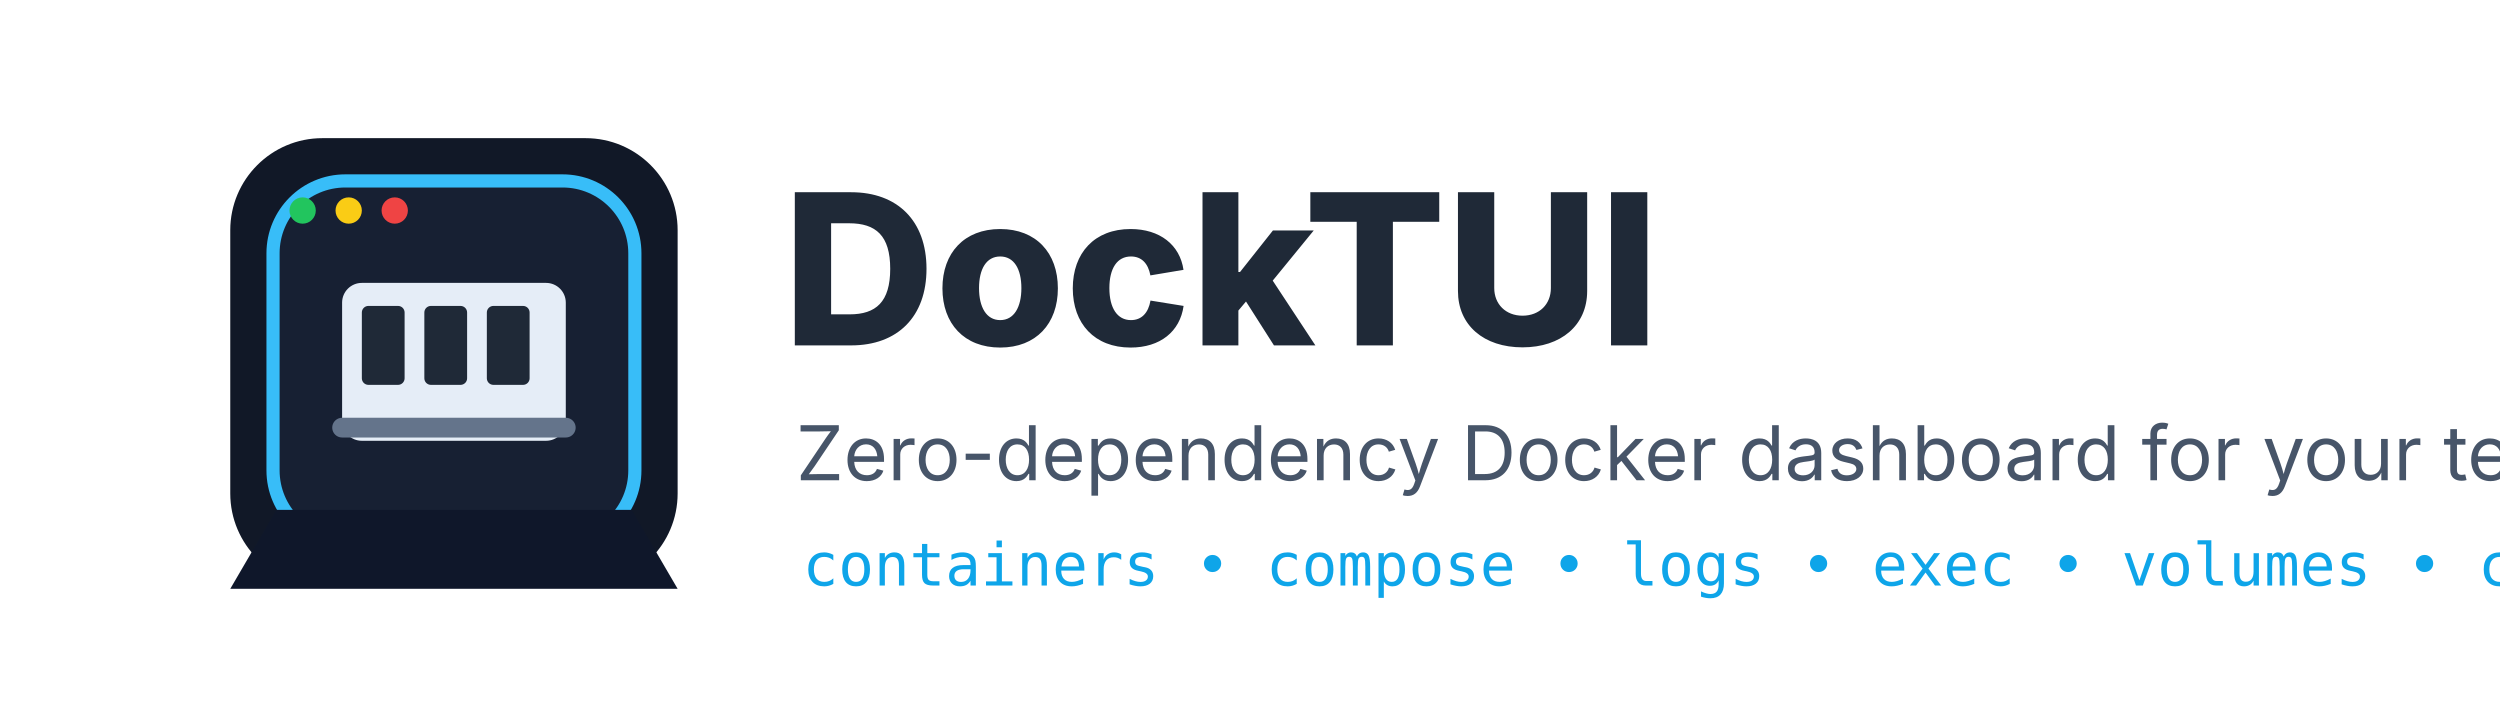
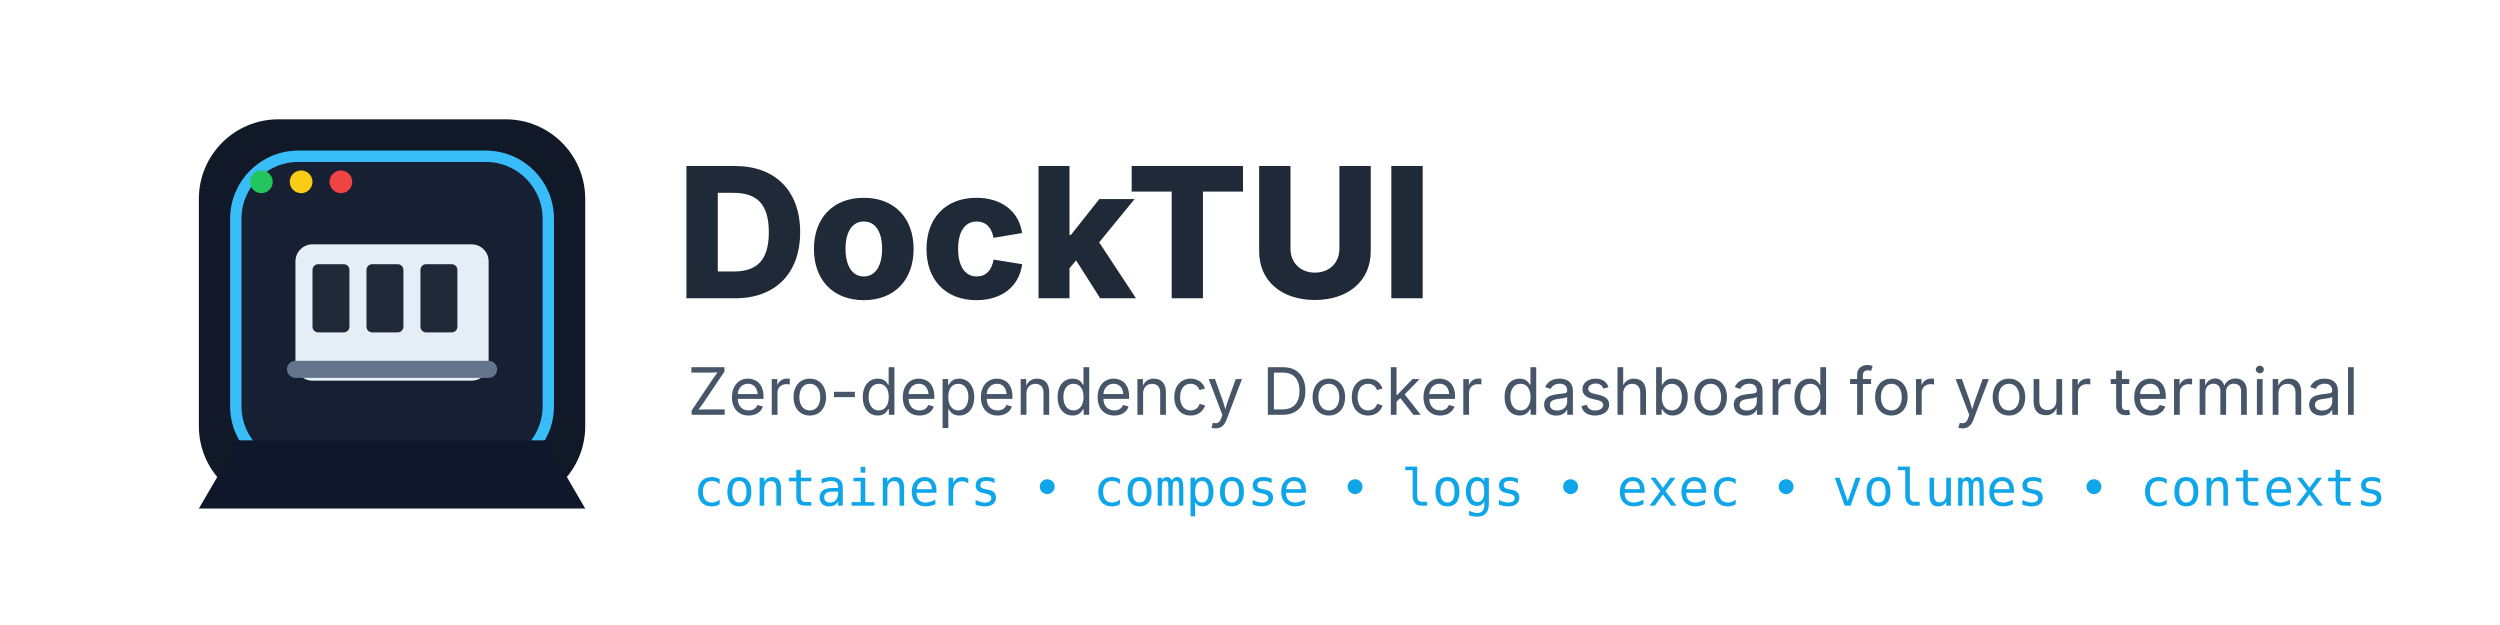
- <svg xmlns="http://www.w3.org/2000/svg" width="760" height="220" viewBox="0 0 760 220" role="img" aria-labelledby="title desc">
-   <rect width="760" height="220" fill="none" />
+ <svg xmlns="http://www.w3.org/2000/svg" width="880" height="220" viewBox="0 0 880 220" role="img" aria-labelledby="title desc">
+   <rect width="880" height="220" fill="none" />
  <g transform="translate(70 42)">
    <rect x="0" y="0" width="136" height="136" rx="28" fill="#111827" />
    <rect x="13" y="13" width="110" height="110" rx="22" fill="#172033" stroke="#38bdf8" stroke-width="4" />
    <rect x="34" y="44" width="68" height="48" rx="6" fill="#e5edf7" />
    <rect x="40" y="51" width="13" height="24" rx="2" fill="#1f2937" />
    <rect x="59" y="51" width="13" height="24" rx="2" fill="#1f2937" />
    <rect x="78" y="51" width="13" height="24" rx="2" fill="#1f2937" />
    <path d="M34 88h68" stroke="#64748b" stroke-width="6" stroke-linecap="round" />
    <path d="M14 113 0 137h136l-14-24" fill="#0f172a" />
    <circle cx="22" cy="22" r="4" fill="#22c55e" />
    <circle cx="36" cy="22" r="4" fill="#facc15" />
    <circle cx="50" cy="22" r="4" fill="#ef4444" />
  </g>
  <text x="238" y="105" font-family="Inter, Segoe UI, Arial, sans-serif" font-size="64" font-weight="800" fill="#1f2937">DockTUI</text>
  <text x="242" y="146" font-family="Inter, Segoe UI, Arial, sans-serif" font-size="23" fill="#475569">Zero-dependency Docker dashboard for your terminal</text>
  <text x="244" y="178" font-family="Consolas, Menlo, monospace" font-size="18" fill="#0ea5e9">containers • compose • logs • exec • volumes • contexts</text>
</svg>
